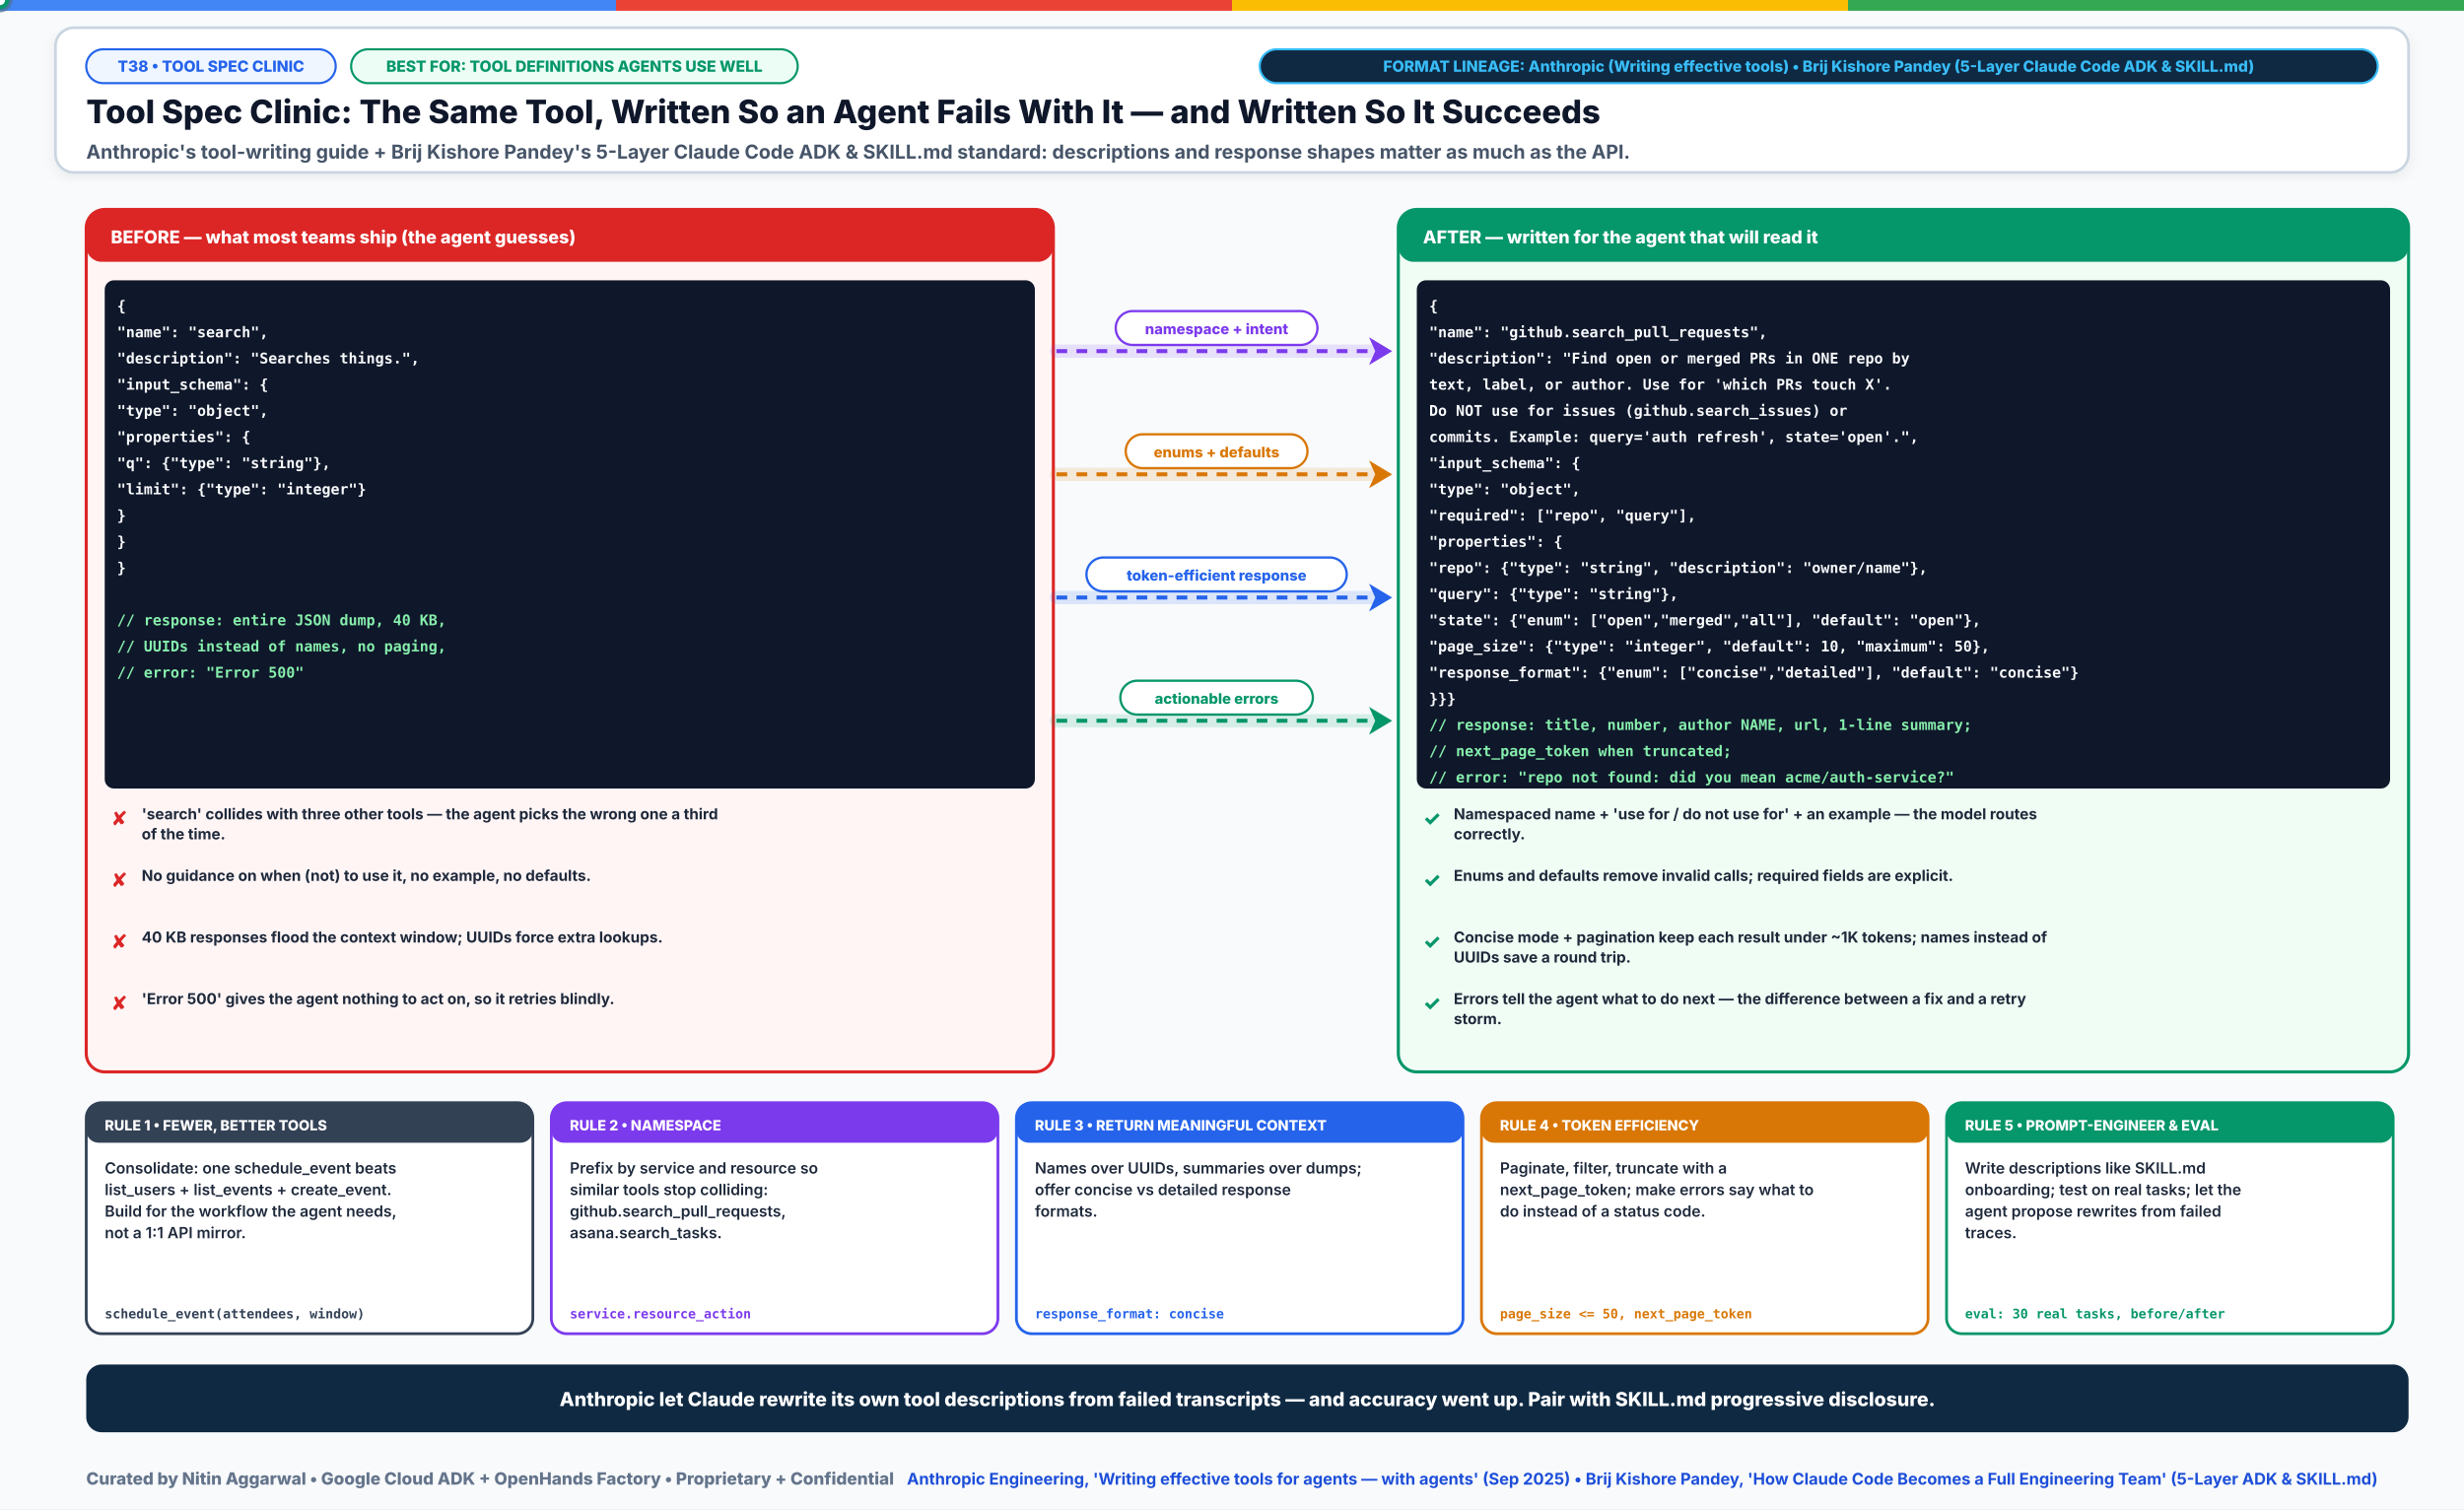
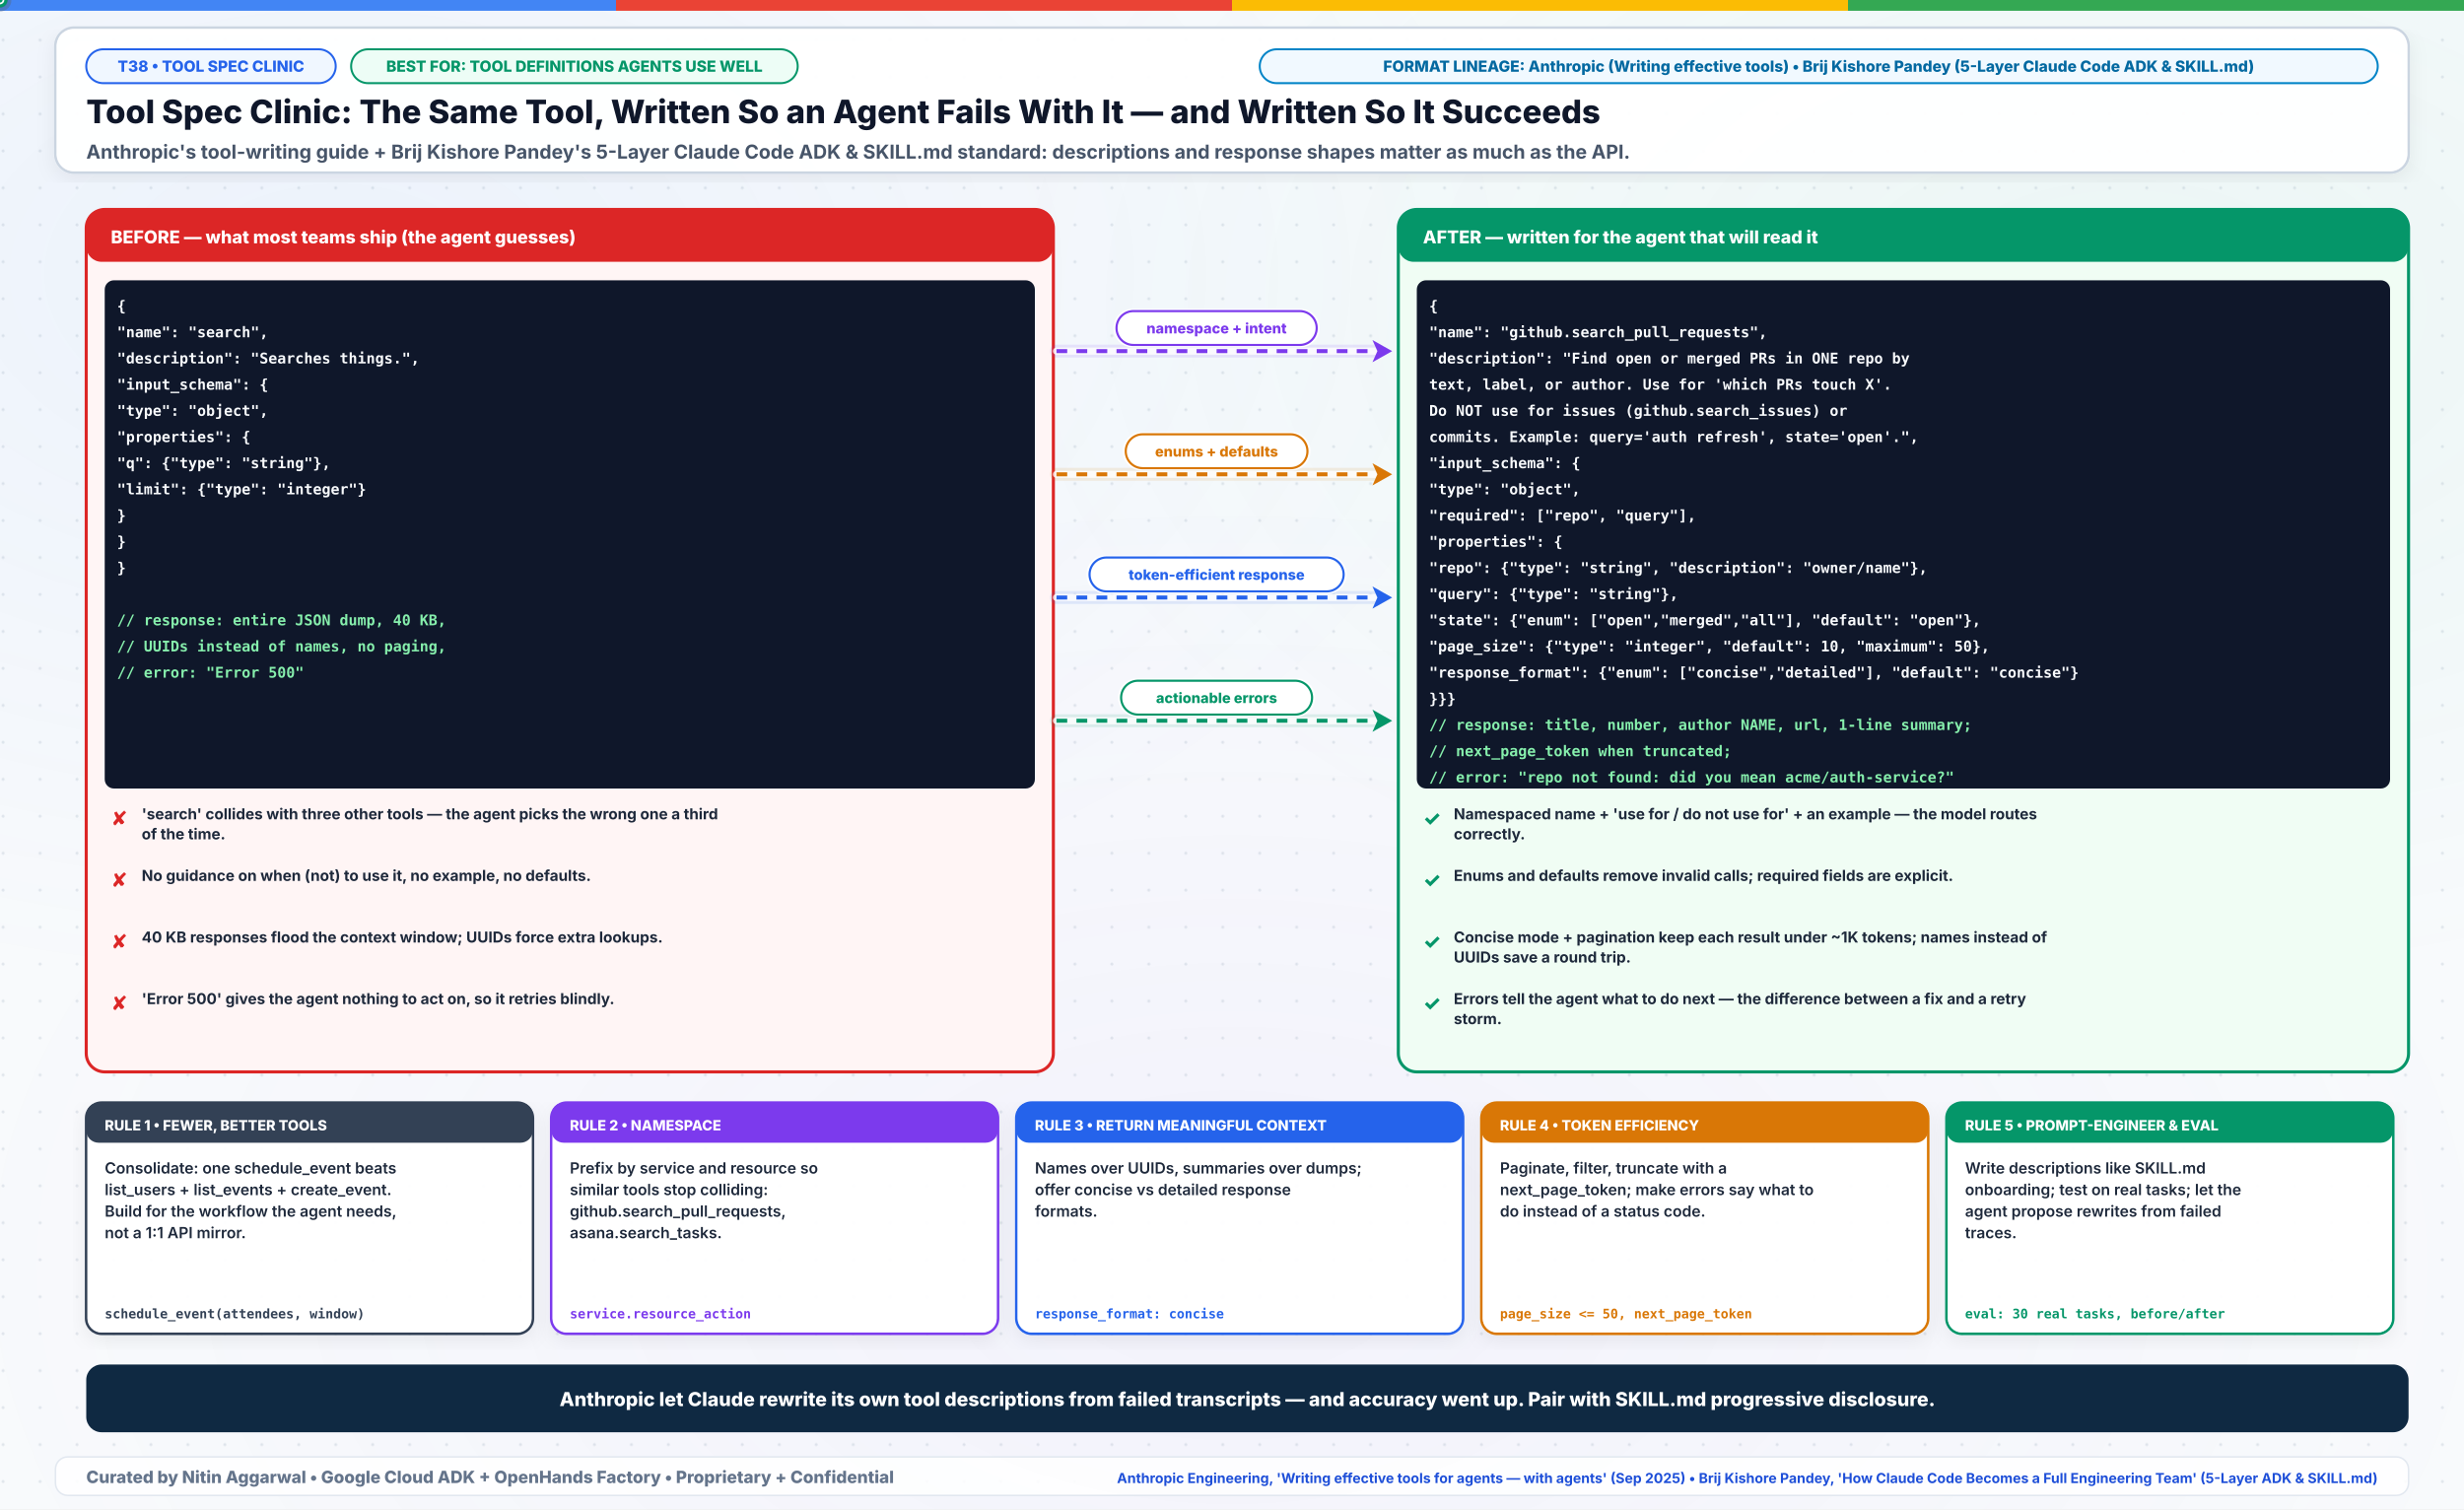
<svg xmlns="http://www.w3.org/2000/svg" viewBox="0 0 1600 980" width="1600" height="980">
  <defs>
-     <filter id="shadow" x="-2%" y="-2%" width="104%" height="108%">
-       <feDropShadow dx="0" dy="3" stdDeviation="4" flood-color="#0F172A" flood-opacity="0.06" />
+     <filter id="shadow" x="-3%" y="-3%" width="106%" height="110%">
+       <feDropShadow dx="0" dy="4" stdDeviation="6" flood-color="#0F172A" flood-opacity="0.065" />
    </filter>
+     <linearGradient id="glassCardGrad" x1="0" y1="0" x2="0" y2="1">
+       <stop offset="0%" stop-color="#FFFFFF" stop-opacity="0.96" />
+       <stop offset="100%" stop-color="#F8FAFC" stop-opacity="0.90" />
+     </linearGradient>
+     <linearGradient id="glassSheen" x1="0" y1="0" x2="0" y2="1">
+       <stop offset="0%" stop-color="#FFFFFF" stop-opacity="0.72" />
+       <stop offset="100%" stop-color="#FFFFFF" stop-opacity="0.0" />
+     </linearGradient>
+     <radialGradient id="meshBlue" cx="14%" cy="18%" r="48%">
+       <stop offset="0%" stop-color="#4285F4" stop-opacity="0.065" />
+       <stop offset="100%" stop-color="#4285F4" stop-opacity="0.0" />
+     </radialGradient>
+     <radialGradient id="meshEmerald" cx="86%" cy="20%" r="46%">
+       <stop offset="0%" stop-color="#10B981" stop-opacity="0.055" />
+       <stop offset="100%" stop-color="#10B981" stop-opacity="0.0" />
+     </radialGradient>
+     <radialGradient id="meshViolet" cx="50%" cy="84%" r="52%">
+       <stop offset="0%" stop-color="#8B5CF6" stop-opacity="0.048" />
+       <stop offset="100%" stop-color="#8B5CF6" stop-opacity="0.0" />
+     </radialGradient>
+     <pattern id="archGrid" width="24" height="24" patternUnits="userSpaceOnUse">
+       <circle cx="2" cy="2" r="1" fill="#94A3B8" fill-opacity="0.22" />
+     </pattern>
    <style>
@keyframes flowDash { from { stroke-dashoffset: 40; } to { stroke-dashoffset: 0; } }
.flow-line { animation: flowDash 1.0s linear infinite; }
@keyframes pulseStroke { 0%,100% { stroke-width: 2.4px; } 50% { stroke-width: 5px; } }
.pulse { animation: pulseStroke 2.2s ease-in-out infinite; }
@keyframes blink { 0%,100% { opacity: 1; } 50% { opacity: 0.35; } }
.blink { animation: blink 1.4s ease-in-out infinite; }
@keyframes growX { from { transform: scaleX(0.02); } to { transform: scaleX(1); } }
.grow-x { transform-box: fill-box; transform-origin: left center; animation: growX 1.5s ease-out 0.2s both; }
@keyframes breathe { 0%,100% { transform: scale(1); } 50% { transform: scale(1.05); } }
.breathe { transform-box: fill-box; transform-origin: center; animation: breathe 2.6s ease-in-out infinite; }
</style>
  </defs>
  <rect x="0.0" y="0.0" width="1600.0" height="980.0" rx="0" fill="#F8FAFC" />
+   <rect x="0" y="0" width="1600" height="980" fill="url(#meshBlue)" />
+   <rect x="0" y="0" width="1600" height="980" fill="url(#meshEmerald)" />
+   <rect x="0" y="0" width="1600" height="980" fill="url(#meshViolet)" />
+   <rect x="0" y="0" width="1600" height="980" fill="url(#archGrid)" />
  <rect x="0.0" y="0.0" width="400.0" height="7.0" rx="0" fill="#4285F4" />
  <rect x="400.0" y="0.0" width="400.0" height="7.0" rx="0" fill="#EA4335" />
  <rect x="800.0" y="0.0" width="400.0" height="7.0" rx="0" fill="#FBBC04" />
  <rect x="1200.0" y="0.0" width="400.0" height="7.0" rx="0" fill="#34A853" />
-   <rect x="36.0" y="18.0" width="1528.0" height="94.0" rx="12" fill="#FFFFFF" stroke="#CBD5E1" stroke-width="1.8" filter="url(#shadow)" />
-   <rect x="56.0" y="32.0" width="162" height="22" rx="11.0" fill="#EFF6FF" stroke="#2563EB" stroke-width="1.4" />
+   <rect x="36.0" y="18.0" width="1528.0" height="94.0" rx="12" fill="#FFFFFF" stroke="#CBD5E1" stroke-width="1.8" filter="url(#shadow)" fill-opacity="0.96" />
+   <rect x="37.2" y="19.2" width="1525.6" height="91.6" rx="10.8" fill="none" stroke="#FFFFFF" stroke-opacity="0.82" stroke-width="1" />
+   <rect x="38.0" y="19.8" width="1524.0" height="11.3" rx="9.8" fill="url(#glassSheen)" pointer-events="none" />
+   <rect x="56.0" y="32.0" width="162" height="22" rx="11.0" fill="#EFF6FF" fill-opacity="0.98" stroke="#2563EB" stroke-width="1.3" />
  <text x="137.0" y="46.6" font-family="Inter, -apple-system, Helvetica, Arial, sans-serif" font-size="10" font-weight="800" fill="#2563EB" text-anchor="middle">T38 • TOOL SPEC CLINIC</text>
-   <rect x="228.0" y="32.0" width="290" height="22" rx="11.0" fill="#ECFDF5" stroke="#059669" stroke-width="1.4" />
+   <rect x="228.0" y="32.0" width="290" height="22" rx="11.0" fill="#ECFDF5" fill-opacity="0.98" stroke="#059669" stroke-width="1.3" />
  <text x="373.0" y="46.6" font-family="Inter, -apple-system, Helvetica, Arial, sans-serif" font-size="10" font-weight="800" fill="#059669" text-anchor="middle">BEST FOR: TOOL DEFINITIONS AGENTS USE WELL</text>
-   <rect x="818.0" y="32.0" width="726" height="22" rx="11.0" fill="#0F2942" stroke="#38BDF8" stroke-width="1.4" />
-   <text x="1181.0" y="46.6" font-family="Inter, -apple-system, Helvetica, Arial, sans-serif" font-size="10" font-weight="800" fill="#38BDF8" text-anchor="middle">FORMAT LINEAGE: Anthropic (Writing effective tools) • Brij Kishore Pandey (5-Layer Claude Code ADK &amp; SKILL.md)</text>
+   <rect x="818.0" y="32.0" width="726" height="22" rx="11.0" fill="#F0F9FF" fill-opacity="0.98" stroke="#0284C7" stroke-width="1.3" />
+   <text x="1181.0" y="46.6" font-family="Inter, -apple-system, Helvetica, Arial, sans-serif" font-size="10" font-weight="800" fill="#0369A1" text-anchor="middle">FORMAT LINEAGE: Anthropic (Writing effective tools) • Brij Kishore Pandey (5-Layer Claude Code ADK &amp; SKILL.md)</text>
  <text x="56.0" y="80.0" font-family="Inter, -apple-system, Helvetica, Arial, sans-serif" font-size="21" font-weight="800" fill="#0F172A" text-anchor="start">Tool Spec Clinic: The Same Tool, Written So an Agent Fails With It — and Written So It Succeeds</text>
  <text x="56.0" y="103.0" font-family="Inter, -apple-system, Helvetica, Arial, sans-serif" font-size="12.5" font-weight="700" fill="#475569" text-anchor="start">Anthropic's tool-writing guide + Brij Kishore Pandey's 5-Layer Claude Code ADK &amp; SKILL.md standard: descriptions and response shapes matter as much as the API.</text>
  <rect x="56.0" y="136.0" width="628.0" height="560.0" rx="12" fill="#FFF5F5" stroke="#DC2626" stroke-width="2" />
  <rect x="56.0" y="136.0" width="628.0" height="34.0" rx="10" fill="#DC2626" />
  <text x="72.0" y="158.0" font-family="Inter, -apple-system, Helvetica, Arial, sans-serif" font-size="11.5" font-weight="800" fill="#FFFFFF" text-anchor="start">BEFORE — what most teams ship (the agent guesses)</text>
  <rect x="68.0" y="182.0" width="604.0" height="330.0" rx="6" fill="#0F172A" />
  <text x="76.0" y="202.0" font-family="ui-monospace, SFMono-Regular, Menlo, monospace" font-size="9.6" font-weight="700" fill="#F8FAFC" text-anchor="start">{</text>
  <text x="76.0" y="219.0" font-family="ui-monospace, SFMono-Regular, Menlo, monospace" font-size="9.6" font-weight="700" fill="#F8FAFC" text-anchor="start">  "name": "search",</text>
  <text x="76.0" y="236.0" font-family="ui-monospace, SFMono-Regular, Menlo, monospace" font-size="9.6" font-weight="700" fill="#F8FAFC" text-anchor="start">  "description": "Searches things.",</text>
  <text x="76.0" y="253.0" font-family="ui-monospace, SFMono-Regular, Menlo, monospace" font-size="9.6" font-weight="700" fill="#F8FAFC" text-anchor="start">  "input_schema": {</text>
  <text x="76.0" y="270.0" font-family="ui-monospace, SFMono-Regular, Menlo, monospace" font-size="9.6" font-weight="700" fill="#F8FAFC" text-anchor="start">    "type": "object",</text>
  <text x="76.0" y="287.0" font-family="ui-monospace, SFMono-Regular, Menlo, monospace" font-size="9.6" font-weight="700" fill="#F8FAFC" text-anchor="start">    "properties": {</text>
  <text x="76.0" y="304.0" font-family="ui-monospace, SFMono-Regular, Menlo, monospace" font-size="9.6" font-weight="700" fill="#F8FAFC" text-anchor="start">      "q": {"type": "string"},</text>
  <text x="76.0" y="321.0" font-family="ui-monospace, SFMono-Regular, Menlo, monospace" font-size="9.6" font-weight="700" fill="#F8FAFC" text-anchor="start">      "limit": {"type": "integer"}</text>
  <text x="76.0" y="338.0" font-family="ui-monospace, SFMono-Regular, Menlo, monospace" font-size="9.6" font-weight="700" fill="#F8FAFC" text-anchor="start">    }</text>
  <text x="76.0" y="355.0" font-family="ui-monospace, SFMono-Regular, Menlo, monospace" font-size="9.6" font-weight="700" fill="#F8FAFC" text-anchor="start">  }</text>
  <text x="76.0" y="372.0" font-family="ui-monospace, SFMono-Regular, Menlo, monospace" font-size="9.6" font-weight="700" fill="#F8FAFC" text-anchor="start">}</text>
  <text x="76.0" y="389.0" font-family="ui-monospace, SFMono-Regular, Menlo, monospace" font-size="9.6" font-weight="700" fill="#F8FAFC" text-anchor="start" />
  <text x="76.0" y="406.0" font-family="ui-monospace, SFMono-Regular, Menlo, monospace" font-size="9.6" font-weight="700" fill="#86EFAC" text-anchor="start">// response: entire JSON dump, 40 KB,</text>
  <text x="76.0" y="423.0" font-family="ui-monospace, SFMono-Regular, Menlo, monospace" font-size="9.6" font-weight="700" fill="#86EFAC" text-anchor="start">// UUIDs instead of names, no paging,</text>
  <text x="76.0" y="440.0" font-family="ui-monospace, SFMono-Regular, Menlo, monospace" font-size="9.6" font-weight="700" fill="#86EFAC" text-anchor="start">// error: "Error 500"</text>
  <text x="72.0" y="536.0" font-family="Inter, -apple-system, Helvetica, Arial, sans-serif" font-size="13" font-weight="800" fill="#DC2626" text-anchor="start">✘</text>
  <text x="92.0" y="532.0" font-family="Inter, -apple-system, Helvetica, Arial, sans-serif" font-size="9.8" font-weight="700" fill="#1E293B" text-anchor="start">'search' collides with three other tools — the agent picks the wrong one a third</text>
  <text x="92.0" y="545.0" font-family="Inter, -apple-system, Helvetica, Arial, sans-serif" font-size="9.8" font-weight="700" fill="#1E293B" text-anchor="start">of the time.</text>
  <text x="72.0" y="576.0" font-family="Inter, -apple-system, Helvetica, Arial, sans-serif" font-size="13" font-weight="800" fill="#DC2626" text-anchor="start">✘</text>
  <text x="92.0" y="572.0" font-family="Inter, -apple-system, Helvetica, Arial, sans-serif" font-size="9.8" font-weight="700" fill="#1E293B" text-anchor="start">No guidance on when (not) to use it, no example, no defaults.</text>
  <text x="72.0" y="616.0" font-family="Inter, -apple-system, Helvetica, Arial, sans-serif" font-size="13" font-weight="800" fill="#DC2626" text-anchor="start">✘</text>
  <text x="92.0" y="612.0" font-family="Inter, -apple-system, Helvetica, Arial, sans-serif" font-size="9.8" font-weight="700" fill="#1E293B" text-anchor="start">40 KB responses flood the context window; UUIDs force extra lookups.</text>
  <text x="72.0" y="656.0" font-family="Inter, -apple-system, Helvetica, Arial, sans-serif" font-size="13" font-weight="800" fill="#DC2626" text-anchor="start">✘</text>
  <text x="92.0" y="652.0" font-family="Inter, -apple-system, Helvetica, Arial, sans-serif" font-size="9.8" font-weight="700" fill="#1E293B" text-anchor="start">'Error 500' gives the agent nothing to act on, so it retries blindly.</text>
  <rect x="908.0" y="136.0" width="656.0" height="560.0" rx="12" fill="#F0FDF4" stroke="#059669" stroke-width="2" />
  <rect x="908.0" y="136.0" width="656.0" height="34.0" rx="10" fill="#059669" />
  <text x="924.0" y="158.0" font-family="Inter, -apple-system, Helvetica, Arial, sans-serif" font-size="11.5" font-weight="800" fill="#FFFFFF" text-anchor="start">AFTER — written for the agent that will read it</text>
  <rect x="920.0" y="182.0" width="632.0" height="330.0" rx="6" fill="#0F172A" />
  <text x="928.0" y="202.0" font-family="ui-monospace, SFMono-Regular, Menlo, monospace" font-size="9.6" font-weight="700" fill="#F8FAFC" text-anchor="start">{</text>
  <text x="928.0" y="219.0" font-family="ui-monospace, SFMono-Regular, Menlo, monospace" font-size="9.6" font-weight="700" fill="#F8FAFC" text-anchor="start">  "name": "github.search_pull_requests",</text>
  <text x="928.0" y="236.0" font-family="ui-monospace, SFMono-Regular, Menlo, monospace" font-size="9.6" font-weight="700" fill="#F8FAFC" text-anchor="start">  "description": "Find open or merged PRs in ONE repo by</text>
  <text x="928.0" y="253.0" font-family="ui-monospace, SFMono-Regular, Menlo, monospace" font-size="9.6" font-weight="700" fill="#F8FAFC" text-anchor="start">    text, label, or author. Use for 'which PRs touch X'.</text>
  <text x="928.0" y="270.0" font-family="ui-monospace, SFMono-Regular, Menlo, monospace" font-size="9.6" font-weight="700" fill="#F8FAFC" text-anchor="start">    Do NOT use for issues (github.search_issues) or</text>
  <text x="928.0" y="287.0" font-family="ui-monospace, SFMono-Regular, Menlo, monospace" font-size="9.6" font-weight="700" fill="#F8FAFC" text-anchor="start">    commits. Example: query='auth refresh', state='open'.",</text>
  <text x="928.0" y="304.0" font-family="ui-monospace, SFMono-Regular, Menlo, monospace" font-size="9.6" font-weight="700" fill="#F8FAFC" text-anchor="start">  "input_schema": {</text>
  <text x="928.0" y="321.0" font-family="ui-monospace, SFMono-Regular, Menlo, monospace" font-size="9.6" font-weight="700" fill="#F8FAFC" text-anchor="start">    "type": "object",</text>
  <text x="928.0" y="338.0" font-family="ui-monospace, SFMono-Regular, Menlo, monospace" font-size="9.6" font-weight="700" fill="#F8FAFC" text-anchor="start">    "required": ["repo", "query"],</text>
  <text x="928.0" y="355.0" font-family="ui-monospace, SFMono-Regular, Menlo, monospace" font-size="9.6" font-weight="700" fill="#F8FAFC" text-anchor="start">    "properties": {</text>
  <text x="928.0" y="372.0" font-family="ui-monospace, SFMono-Regular, Menlo, monospace" font-size="9.6" font-weight="700" fill="#F8FAFC" text-anchor="start">      "repo": {"type": "string", "description": "owner/name"},</text>
  <text x="928.0" y="389.0" font-family="ui-monospace, SFMono-Regular, Menlo, monospace" font-size="9.6" font-weight="700" fill="#F8FAFC" text-anchor="start">      "query": {"type": "string"},</text>
  <text x="928.0" y="406.0" font-family="ui-monospace, SFMono-Regular, Menlo, monospace" font-size="9.6" font-weight="700" fill="#F8FAFC" text-anchor="start">      "state": {"enum": ["open","merged","all"], "default": "open"},</text>
  <text x="928.0" y="423.0" font-family="ui-monospace, SFMono-Regular, Menlo, monospace" font-size="9.6" font-weight="700" fill="#F8FAFC" text-anchor="start">      "page_size": {"type": "integer", "default": 10, "maximum": 50},</text>
  <text x="928.0" y="440.0" font-family="ui-monospace, SFMono-Regular, Menlo, monospace" font-size="9.6" font-weight="700" fill="#F8FAFC" text-anchor="start">      "response_format": {"enum": ["concise","detailed"], "default": "concise"}</text>
  <text x="928.0" y="457.0" font-family="ui-monospace, SFMono-Regular, Menlo, monospace" font-size="9.6" font-weight="700" fill="#F8FAFC" text-anchor="start">  }}}</text>
  <text x="928.0" y="474.0" font-family="ui-monospace, SFMono-Regular, Menlo, monospace" font-size="9.6" font-weight="700" fill="#86EFAC" text-anchor="start">// response: title, number, author NAME, url, 1-line summary;</text>
  <text x="928.0" y="491.0" font-family="ui-monospace, SFMono-Regular, Menlo, monospace" font-size="9.6" font-weight="700" fill="#86EFAC" text-anchor="start">// next_page_token when truncated;</text>
  <text x="928.0" y="508.0" font-family="ui-monospace, SFMono-Regular, Menlo, monospace" font-size="9.6" font-weight="700" fill="#86EFAC" text-anchor="start">// error: "repo not found: did you mean acme/auth-service?"</text>
  <text x="924.0" y="536.0" font-family="Inter, -apple-system, Helvetica, Arial, sans-serif" font-size="13" font-weight="800" fill="#059669" text-anchor="start">✓</text>
  <text x="944.0" y="532.0" font-family="Inter, -apple-system, Helvetica, Arial, sans-serif" font-size="9.8" font-weight="700" fill="#1E293B" text-anchor="start">Namespaced name + 'use for / do not use for' + an example — the model routes</text>
  <text x="944.0" y="545.0" font-family="Inter, -apple-system, Helvetica, Arial, sans-serif" font-size="9.8" font-weight="700" fill="#1E293B" text-anchor="start">correctly.</text>
  <text x="924.0" y="576.0" font-family="Inter, -apple-system, Helvetica, Arial, sans-serif" font-size="13" font-weight="800" fill="#059669" text-anchor="start">✓</text>
  <text x="944.0" y="572.0" font-family="Inter, -apple-system, Helvetica, Arial, sans-serif" font-size="9.8" font-weight="700" fill="#1E293B" text-anchor="start">Enums and defaults remove invalid calls; required fields are explicit.</text>
  <text x="924.0" y="616.0" font-family="Inter, -apple-system, Helvetica, Arial, sans-serif" font-size="13" font-weight="800" fill="#059669" text-anchor="start">✓</text>
  <text x="944.0" y="612.0" font-family="Inter, -apple-system, Helvetica, Arial, sans-serif" font-size="9.8" font-weight="700" fill="#1E293B" text-anchor="start">Concise mode + pagination keep each result under ~1K tokens; names instead of</text>
  <text x="944.0" y="625.0" font-family="Inter, -apple-system, Helvetica, Arial, sans-serif" font-size="9.8" font-weight="700" fill="#1E293B" text-anchor="start">UUIDs save a round trip.</text>
  <text x="924.0" y="656.0" font-family="Inter, -apple-system, Helvetica, Arial, sans-serif" font-size="13" font-weight="800" fill="#059669" text-anchor="start">✓</text>
  <text x="944.0" y="652.0" font-family="Inter, -apple-system, Helvetica, Arial, sans-serif" font-size="9.8" font-weight="700" fill="#1E293B" text-anchor="start">Errors tell the agent what to do next — the difference between a fix and a retry</text>
  <text x="944.0" y="665.0" font-family="Inter, -apple-system, Helvetica, Arial, sans-serif" font-size="9.8" font-weight="700" fill="#1E293B" text-anchor="start">storm.</text>
-   <path d="M 686.0 228.0 L 894.0 228.0" fill="none" stroke="#7C3AED" stroke-opacity="0.14" stroke-width="8.6" stroke-linecap="round" stroke-linejoin="round" />
+   <path d="M 686.0 228.0 L 894.0 228.0" fill="none" stroke="#7C3AED" stroke-opacity="0.11" stroke-width="8.4" stroke-linecap="round" stroke-linejoin="round" />
+   <path d="M 686.0 228.0 L 894.0 228.0" fill="none" stroke="#FFFFFF" stroke-opacity="0.80" stroke-width="4.6" stroke-linecap="round" stroke-linejoin="round" />
  <path d="M 686.0 228.0 L 894.0 228.0" class="flow-line" fill="none" stroke="#7C3AED" stroke-width="2.6" stroke-linejoin="round" stroke-dasharray="7 6" stroke-dashoffset="0.0" />
-   <polygon points="0,0 -15,-9 -11,0 -15,9" fill="#7C3AED" transform="translate(904.0 228.0) rotate(0.0)" />
-   <g>
-     <circle r="8" fill="#7C3AED" fill-opacity="0.26" />
-     <circle r="4.6" fill="#FFFFFF" stroke="#7C3AED" stroke-width="2.6" />
+   <polygon points="904.0,228.0 891.2,220.8 894.4,228.0 891.2,235.2" fill="#7C3AED" />
+   <g>
+     <circle r="7.4" fill="#7C3AED" fill-opacity="0.15" />
+     <circle r="5.0" fill="#7C3AED" fill-opacity="0.28" />
+     <circle r="3.8" fill="#FFFFFF" stroke="#7C3AED" stroke-width="2.0" />
+     <circle r="1.7" fill="#7C3AED" />
    <animateMotion dur="1.80s" begin="-0.00s" repeatCount="indefinite" path="M 686.0 228.0 L 894.0 228.0" />
  </g>
-   <rect x="724.5" y="202.0" width="131" height="22" rx="11" fill="#FFFFFF" stroke="#7C3AED" stroke-width="1.5" />
-   <text x="790.0" y="217.0" font-family="Inter, -apple-system, Helvetica, Arial, sans-serif" font-size="9.5" font-weight="800" fill="#7C3AED" text-anchor="middle">namespace + intent</text>
-   <path d="M 686.0 308.0 L 894.0 308.0" fill="none" stroke="#D97706" stroke-opacity="0.14" stroke-width="8.6" stroke-linecap="round" stroke-linejoin="round" />
+   <rect x="723.0" y="200.5" width="134" height="25" rx="12.5" fill="#FFFFFF" fill-opacity="0.96" />
+   <rect x="725.0" y="202.0" width="130" height="22" rx="11" fill="#FFFFFF" fill-opacity="1.0" stroke="#7C3AED" stroke-width="1.4" />
+   <text x="790.0" y="216.5" font-family="Inter, -apple-system, Helvetica, Arial, sans-serif" font-size="9.3" font-weight="800" fill="#7C3AED" text-anchor="middle">namespace + intent</text>
+   <path d="M 686.0 308.0 L 894.0 308.0" fill="none" stroke="#D97706" stroke-opacity="0.11" stroke-width="8.4" stroke-linecap="round" stroke-linejoin="round" />
+   <path d="M 686.0 308.0 L 894.0 308.0" fill="none" stroke="#FFFFFF" stroke-opacity="0.80" stroke-width="4.6" stroke-linecap="round" stroke-linejoin="round" />
  <path d="M 686.0 308.0 L 894.0 308.0" class="flow-line" fill="none" stroke="#D97706" stroke-width="2.6" stroke-linejoin="round" stroke-dasharray="7 6" stroke-dashoffset="0.0" />
-   <polygon points="0,0 -15,-9 -11,0 -15,9" fill="#D97706" transform="translate(904.0 308.0) rotate(0.0)" />
-   <g>
-     <circle r="8" fill="#D97706" fill-opacity="0.26" />
-     <circle r="4.6" fill="#FFFFFF" stroke="#D97706" stroke-width="2.6" />
+   <polygon points="904.0,308.0 891.2,300.8 894.4,308.0 891.2,315.2" fill="#D97706" />
+   <g>
+     <circle r="7.4" fill="#D97706" fill-opacity="0.15" />
+     <circle r="5.0" fill="#D97706" fill-opacity="0.28" />
+     <circle r="3.8" fill="#FFFFFF" stroke="#D97706" stroke-width="2.0" />
+     <circle r="1.7" fill="#D97706" />
    <animateMotion dur="1.80s" begin="-0.00s" repeatCount="indefinite" path="M 686.0 308.0 L 894.0 308.0" />
  </g>
-   <rect x="731.0" y="282.0" width="118" height="22" rx="11" fill="#FFFFFF" stroke="#D97706" stroke-width="1.5" />
-   <text x="790.0" y="297.0" font-family="Inter, -apple-system, Helvetica, Arial, sans-serif" font-size="9.5" font-weight="800" fill="#D97706" text-anchor="middle">enums + defaults</text>
-   <path d="M 686.0 388.0 L 894.0 388.0" fill="none" stroke="#2563EB" stroke-opacity="0.14" stroke-width="8.6" stroke-linecap="round" stroke-linejoin="round" />
+   <rect x="729.0" y="280.5" width="122" height="25" rx="12.5" fill="#FFFFFF" fill-opacity="0.96" />
+   <rect x="731.0" y="282.0" width="118" height="22" rx="11" fill="#FFFFFF" fill-opacity="1.0" stroke="#D97706" stroke-width="1.4" />
+   <text x="790.0" y="296.5" font-family="Inter, -apple-system, Helvetica, Arial, sans-serif" font-size="9.3" font-weight="800" fill="#D97706" text-anchor="middle">enums + defaults</text>
+   <path d="M 686.0 388.0 L 894.0 388.0" fill="none" stroke="#2563EB" stroke-opacity="0.11" stroke-width="8.4" stroke-linecap="round" stroke-linejoin="round" />
+   <path d="M 686.0 388.0 L 894.0 388.0" fill="none" stroke="#FFFFFF" stroke-opacity="0.80" stroke-width="4.6" stroke-linecap="round" stroke-linejoin="round" />
  <path d="M 686.0 388.0 L 894.0 388.0" class="flow-line" fill="none" stroke="#2563EB" stroke-width="2.6" stroke-linejoin="round" stroke-dasharray="7 6" stroke-dashoffset="0.0" />
-   <polygon points="0,0 -15,-9 -11,0 -15,9" fill="#2563EB" transform="translate(904.0 388.0) rotate(0.0)" />
-   <g>
-     <circle r="8" fill="#2563EB" fill-opacity="0.26" />
-     <circle r="4.6" fill="#FFFFFF" stroke="#2563EB" stroke-width="2.6" />
+   <polygon points="904.0,388.0 891.2,380.8 894.4,388.0 891.2,395.2" fill="#2563EB" />
+   <g>
+     <circle r="7.4" fill="#2563EB" fill-opacity="0.15" />
+     <circle r="5.0" fill="#2563EB" fill-opacity="0.28" />
+     <circle r="3.8" fill="#FFFFFF" stroke="#2563EB" stroke-width="2.0" />
+     <circle r="1.7" fill="#2563EB" />
    <animateMotion dur="1.80s" begin="-0.00s" repeatCount="indefinite" path="M 686.0 388.0 L 894.0 388.0" />
  </g>
-   <rect x="705.5" y="362.0" width="169" height="22" rx="11" fill="#FFFFFF" stroke="#2563EB" stroke-width="1.5" />
-   <text x="790.0" y="377.0" font-family="Inter, -apple-system, Helvetica, Arial, sans-serif" font-size="9.5" font-weight="800" fill="#2563EB" text-anchor="middle">token-efficient response</text>
-   <path d="M 686.0 468.0 L 894.0 468.0" fill="none" stroke="#059669" stroke-opacity="0.14" stroke-width="8.6" stroke-linecap="round" stroke-linejoin="round" />
+   <rect x="705.5" y="360.5" width="169" height="25" rx="12.5" fill="#FFFFFF" fill-opacity="0.96" />
+   <rect x="707.5" y="362.0" width="165" height="22" rx="11" fill="#FFFFFF" fill-opacity="1.0" stroke="#2563EB" stroke-width="1.4" />
+   <text x="790.0" y="376.5" font-family="Inter, -apple-system, Helvetica, Arial, sans-serif" font-size="9.3" font-weight="800" fill="#2563EB" text-anchor="middle">token-efficient response</text>
+   <path d="M 686.0 468.0 L 894.0 468.0" fill="none" stroke="#059669" stroke-opacity="0.11" stroke-width="8.4" stroke-linecap="round" stroke-linejoin="round" />
+   <path d="M 686.0 468.0 L 894.0 468.0" fill="none" stroke="#FFFFFF" stroke-opacity="0.80" stroke-width="4.6" stroke-linecap="round" stroke-linejoin="round" />
  <path d="M 686.0 468.0 L 894.0 468.0" class="flow-line" fill="none" stroke="#059669" stroke-width="2.6" stroke-linejoin="round" stroke-dasharray="7 6" stroke-dashoffset="0.0" />
-   <polygon points="0,0 -15,-9 -11,0 -15,9" fill="#059669" transform="translate(904.0 468.0) rotate(0.0)" />
-   <g>
-     <circle r="8" fill="#059669" fill-opacity="0.26" />
-     <circle r="4.6" fill="#FFFFFF" stroke="#059669" stroke-width="2.6" />
+   <polygon points="904.0,468.0 891.2,460.8 894.4,468.0 891.2,475.2" fill="#059669" />
+   <g>
+     <circle r="7.4" fill="#059669" fill-opacity="0.15" />
+     <circle r="5.0" fill="#059669" fill-opacity="0.28" />
+     <circle r="3.8" fill="#FFFFFF" stroke="#059669" stroke-width="2.0" />
+     <circle r="1.7" fill="#059669" />
    <animateMotion dur="1.80s" begin="-0.00s" repeatCount="indefinite" path="M 686.0 468.0 L 894.0 468.0" />
  </g>
-   <rect x="727.5" y="442.0" width="125" height="22" rx="11" fill="#FFFFFF" stroke="#059669" stroke-width="1.5" />
-   <text x="790.0" y="457.0" font-family="Inter, -apple-system, Helvetica, Arial, sans-serif" font-size="9.5" font-weight="800" fill="#059669" text-anchor="middle">actionable errors</text>
-   <rect x="56.0" y="716.0" width="290.0" height="150.0" rx="10" fill="#FFFFFF" stroke="#334155" stroke-width="1.8" />
+   <rect x="726.0" y="440.5" width="128" height="25" rx="12.5" fill="#FFFFFF" fill-opacity="0.96" />
+   <rect x="728.0" y="442.0" width="124" height="22" rx="11" fill="#FFFFFF" fill-opacity="1.0" stroke="#059669" stroke-width="1.4" />
+   <text x="790.0" y="456.5" font-family="Inter, -apple-system, Helvetica, Arial, sans-serif" font-size="9.3" font-weight="800" fill="#059669" text-anchor="middle">actionable errors</text>
+   <rect x="56.0" y="716.0" width="290.0" height="150.0" rx="10" fill="#FFFFFF" stroke="#334155" stroke-width="1.8" filter="url(#shadow)" fill-opacity="0.96" />
+   <rect x="57.2" y="717.2" width="287.6" height="147.6" rx="8.8" fill="none" stroke="#FFFFFF" stroke-opacity="0.82" stroke-width="1" />
+   <rect x="58.0" y="717.8" width="286.0" height="14.0" rx="7.8" fill="url(#glassSheen)" pointer-events="none" />
  <rect x="56.0" y="716.0" width="290.0" height="26.0" rx="8" fill="#334155" />
  <text x="68.0" y="734.0" font-family="Inter, -apple-system, Helvetica, Arial, sans-serif" font-size="9.2" font-weight="800" fill="#FFFFFF" text-anchor="start">RULE 1 • FEWER, BETTER TOOLS</text>
  <text x="68.0" y="762.0" font-family="Inter, -apple-system, Helvetica, Arial, sans-serif" font-size="10" font-weight="600" fill="#1E293B" text-anchor="start">Consolidate: one schedule_event beats</text>
  <text x="68.0" y="776.0" font-family="Inter, -apple-system, Helvetica, Arial, sans-serif" font-size="10" font-weight="600" fill="#1E293B" text-anchor="start">list_users + list_events + create_event.</text>
  <text x="68.0" y="790.0" font-family="Inter, -apple-system, Helvetica, Arial, sans-serif" font-size="10" font-weight="600" fill="#1E293B" text-anchor="start">Build for the workflow the agent needs,</text>
  <text x="68.0" y="804.0" font-family="Inter, -apple-system, Helvetica, Arial, sans-serif" font-size="10" font-weight="600" fill="#1E293B" text-anchor="start">not a 1:1 API mirror.</text>
  <text x="68.0" y="856.0" font-family="ui-monospace, SFMono-Regular, Menlo, monospace" font-size="8.5" font-weight="800" fill="#334155" text-anchor="start">schedule_event(attendees, window)</text>
-   <rect x="358.0" y="716.0" width="290.0" height="150.0" rx="10" fill="#FFFFFF" stroke="#7C3AED" stroke-width="1.8" />
+   <rect x="358.0" y="716.0" width="290.0" height="150.0" rx="10" fill="#FFFFFF" stroke="#7C3AED" stroke-width="1.8" filter="url(#shadow)" fill-opacity="0.96" />
+   <rect x="359.2" y="717.2" width="287.6" height="147.6" rx="8.8" fill="none" stroke="#FFFFFF" stroke-opacity="0.82" stroke-width="1" />
+   <rect x="360.0" y="717.8" width="286.0" height="14.0" rx="7.8" fill="url(#glassSheen)" pointer-events="none" />
  <rect x="358.0" y="716.0" width="290.0" height="26.0" rx="8" fill="#7C3AED" />
  <text x="370.0" y="734.0" font-family="Inter, -apple-system, Helvetica, Arial, sans-serif" font-size="9.2" font-weight="800" fill="#FFFFFF" text-anchor="start">RULE 2 • NAMESPACE</text>
  <text x="370.0" y="762.0" font-family="Inter, -apple-system, Helvetica, Arial, sans-serif" font-size="10" font-weight="600" fill="#1E293B" text-anchor="start">Prefix by service and resource so</text>
  <text x="370.0" y="776.0" font-family="Inter, -apple-system, Helvetica, Arial, sans-serif" font-size="10" font-weight="600" fill="#1E293B" text-anchor="start">similar tools stop colliding:</text>
  <text x="370.0" y="790.0" font-family="Inter, -apple-system, Helvetica, Arial, sans-serif" font-size="10" font-weight="600" fill="#1E293B" text-anchor="start">github.search_pull_requests,</text>
  <text x="370.0" y="804.0" font-family="Inter, -apple-system, Helvetica, Arial, sans-serif" font-size="10" font-weight="600" fill="#1E293B" text-anchor="start">asana.search_tasks.</text>
  <text x="370.0" y="856.0" font-family="ui-monospace, SFMono-Regular, Menlo, monospace" font-size="8.5" font-weight="800" fill="#7C3AED" text-anchor="start">service.resource_action</text>
-   <rect x="660.0" y="716.0" width="290.0" height="150.0" rx="10" fill="#FFFFFF" stroke="#2563EB" stroke-width="1.8" />
+   <rect x="660.0" y="716.0" width="290.0" height="150.0" rx="10" fill="#FFFFFF" stroke="#2563EB" stroke-width="1.8" filter="url(#shadow)" fill-opacity="0.96" />
+   <rect x="661.2" y="717.2" width="287.6" height="147.6" rx="8.8" fill="none" stroke="#FFFFFF" stroke-opacity="0.82" stroke-width="1" />
+   <rect x="662.0" y="717.8" width="286.0" height="14.0" rx="7.8" fill="url(#glassSheen)" pointer-events="none" />
  <rect x="660.0" y="716.0" width="290.0" height="26.0" rx="8" fill="#2563EB" />
  <text x="672.0" y="734.0" font-family="Inter, -apple-system, Helvetica, Arial, sans-serif" font-size="9.2" font-weight="800" fill="#FFFFFF" text-anchor="start">RULE 3 • RETURN MEANINGFUL CONTEXT</text>
  <text x="672.0" y="762.0" font-family="Inter, -apple-system, Helvetica, Arial, sans-serif" font-size="10" font-weight="600" fill="#1E293B" text-anchor="start">Names over UUIDs, summaries over dumps;</text>
  <text x="672.0" y="776.0" font-family="Inter, -apple-system, Helvetica, Arial, sans-serif" font-size="10" font-weight="600" fill="#1E293B" text-anchor="start">offer concise vs detailed response</text>
  <text x="672.0" y="790.0" font-family="Inter, -apple-system, Helvetica, Arial, sans-serif" font-size="10" font-weight="600" fill="#1E293B" text-anchor="start">formats.</text>
  <text x="672.0" y="856.0" font-family="ui-monospace, SFMono-Regular, Menlo, monospace" font-size="8.5" font-weight="800" fill="#2563EB" text-anchor="start">response_format: concise</text>
-   <rect x="962.0" y="716.0" width="290.0" height="150.0" rx="10" fill="#FFFFFF" stroke="#D97706" stroke-width="1.8" />
+   <rect x="962.0" y="716.0" width="290.0" height="150.0" rx="10" fill="#FFFFFF" stroke="#D97706" stroke-width="1.8" filter="url(#shadow)" fill-opacity="0.96" />
+   <rect x="963.2" y="717.2" width="287.6" height="147.6" rx="8.8" fill="none" stroke="#FFFFFF" stroke-opacity="0.82" stroke-width="1" />
+   <rect x="964.0" y="717.8" width="286.0" height="14.0" rx="7.8" fill="url(#glassSheen)" pointer-events="none" />
  <rect x="962.0" y="716.0" width="290.0" height="26.0" rx="8" fill="#D97706" />
  <text x="974.0" y="734.0" font-family="Inter, -apple-system, Helvetica, Arial, sans-serif" font-size="9.2" font-weight="800" fill="#FFFFFF" text-anchor="start">RULE 4 • TOKEN EFFICIENCY</text>
  <text x="974.0" y="762.0" font-family="Inter, -apple-system, Helvetica, Arial, sans-serif" font-size="10" font-weight="600" fill="#1E293B" text-anchor="start">Paginate, filter, truncate with a</text>
  <text x="974.0" y="776.0" font-family="Inter, -apple-system, Helvetica, Arial, sans-serif" font-size="10" font-weight="600" fill="#1E293B" text-anchor="start">next_page_token; make errors say what to</text>
  <text x="974.0" y="790.0" font-family="Inter, -apple-system, Helvetica, Arial, sans-serif" font-size="10" font-weight="600" fill="#1E293B" text-anchor="start">do instead of a status code.</text>
  <text x="974.0" y="856.0" font-family="ui-monospace, SFMono-Regular, Menlo, monospace" font-size="8.5" font-weight="800" fill="#D97706" text-anchor="start">page_size &lt;= 50, next_page_token</text>
-   <rect x="1264.0" y="716.0" width="290.0" height="150.0" rx="10" fill="#FFFFFF" stroke="#059669" stroke-width="1.8" />
+   <rect x="1264.0" y="716.0" width="290.0" height="150.0" rx="10" fill="#FFFFFF" stroke="#059669" stroke-width="1.8" filter="url(#shadow)" fill-opacity="0.96" />
+   <rect x="1265.2" y="717.2" width="287.6" height="147.6" rx="8.8" fill="none" stroke="#FFFFFF" stroke-opacity="0.82" stroke-width="1" />
+   <rect x="1266.0" y="717.8" width="286.0" height="14.0" rx="7.8" fill="url(#glassSheen)" pointer-events="none" />
  <rect x="1264.0" y="716.0" width="290.0" height="26.0" rx="8" fill="#059669" />
  <text x="1276.0" y="734.0" font-family="Inter, -apple-system, Helvetica, Arial, sans-serif" font-size="9.2" font-weight="800" fill="#FFFFFF" text-anchor="start">RULE 5 • PROMPT-ENGINEER &amp; EVAL</text>
  <text x="1276.0" y="762.0" font-family="Inter, -apple-system, Helvetica, Arial, sans-serif" font-size="10" font-weight="600" fill="#1E293B" text-anchor="start">Write descriptions like SKILL.md</text>
  <text x="1276.0" y="776.0" font-family="Inter, -apple-system, Helvetica, Arial, sans-serif" font-size="10" font-weight="600" fill="#1E293B" text-anchor="start">onboarding; test on real tasks; let the</text>
  <text x="1276.0" y="790.0" font-family="Inter, -apple-system, Helvetica, Arial, sans-serif" font-size="10" font-weight="600" fill="#1E293B" text-anchor="start">agent propose rewrites from failed</text>
  <text x="1276.0" y="804.0" font-family="Inter, -apple-system, Helvetica, Arial, sans-serif" font-size="10" font-weight="600" fill="#1E293B" text-anchor="start">traces.</text>
  <text x="1276.0" y="856.0" font-family="ui-monospace, SFMono-Regular, Menlo, monospace" font-size="8.5" font-weight="800" fill="#059669" text-anchor="start">eval: 30 real tasks, before/after</text>
  <rect x="56.0" y="886.0" width="1508.0" height="44.0" rx="10" fill="#0F2942" />
  <text x="810.0" y="913.0" font-family="Inter, -apple-system, Helvetica, Arial, sans-serif" font-size="12.5" font-weight="800" fill="#FFFFFF" text-anchor="middle">Anthropic let Claude rewrite its own tool descriptions from failed transcripts — and accuracy went up. Pair with SKILL.md progressive disclosure.</text>
-   <text x="56.0" y="964.0" font-family="Inter, -apple-system, Helvetica, Arial, sans-serif" font-size="11" font-weight="800" fill="#64748B" text-anchor="start">Curated by Nitin Aggarwal  •  Google Cloud ADK + OpenHands Factory  •  Proprietary + Confidential</text>
-   <text x="1544.0" y="964.0" font-family="Inter, -apple-system, Helvetica, Arial, sans-serif" font-size="10.5" font-weight="700" fill="#1D4ED8" text-anchor="end">Anthropic Engineering, 'Writing effective tools for agents — with agents' (Sep 2025) • Brij Kishore Pandey, 'How Claude Code Becomes a Full Engineering Team' (5-Layer ADK &amp; SKILL.md)</text>
+   <rect x="36" y="946" width="1528" height="25" rx="8" fill="#FFFFFF" fill-opacity="0.86" stroke="#E2E8F0" stroke-width="1" />
+   <text x="56.0" y="963.0" font-family="Inter, -apple-system, Helvetica, Arial, sans-serif" font-size="11" font-weight="800" fill="#64748B" text-anchor="start">Curated by Nitin Aggarwal  •  Google Cloud ADK + OpenHands Factory  •  Proprietary + Confidential</text>
+   <text x="1544.0" y="963.0" font-family="Inter, -apple-system, Helvetica, Arial, sans-serif" font-size="9.0" font-weight="700" fill="#1D4ED8" text-anchor="end">Anthropic Engineering, 'Writing effective tools for agents — with agents' (Sep 2025) • Brij Kishore Pandey, 'How Claude Code Becomes a Full Engineering Team' (5-Layer ADK &amp; SKILL.md)</text>
</svg>
